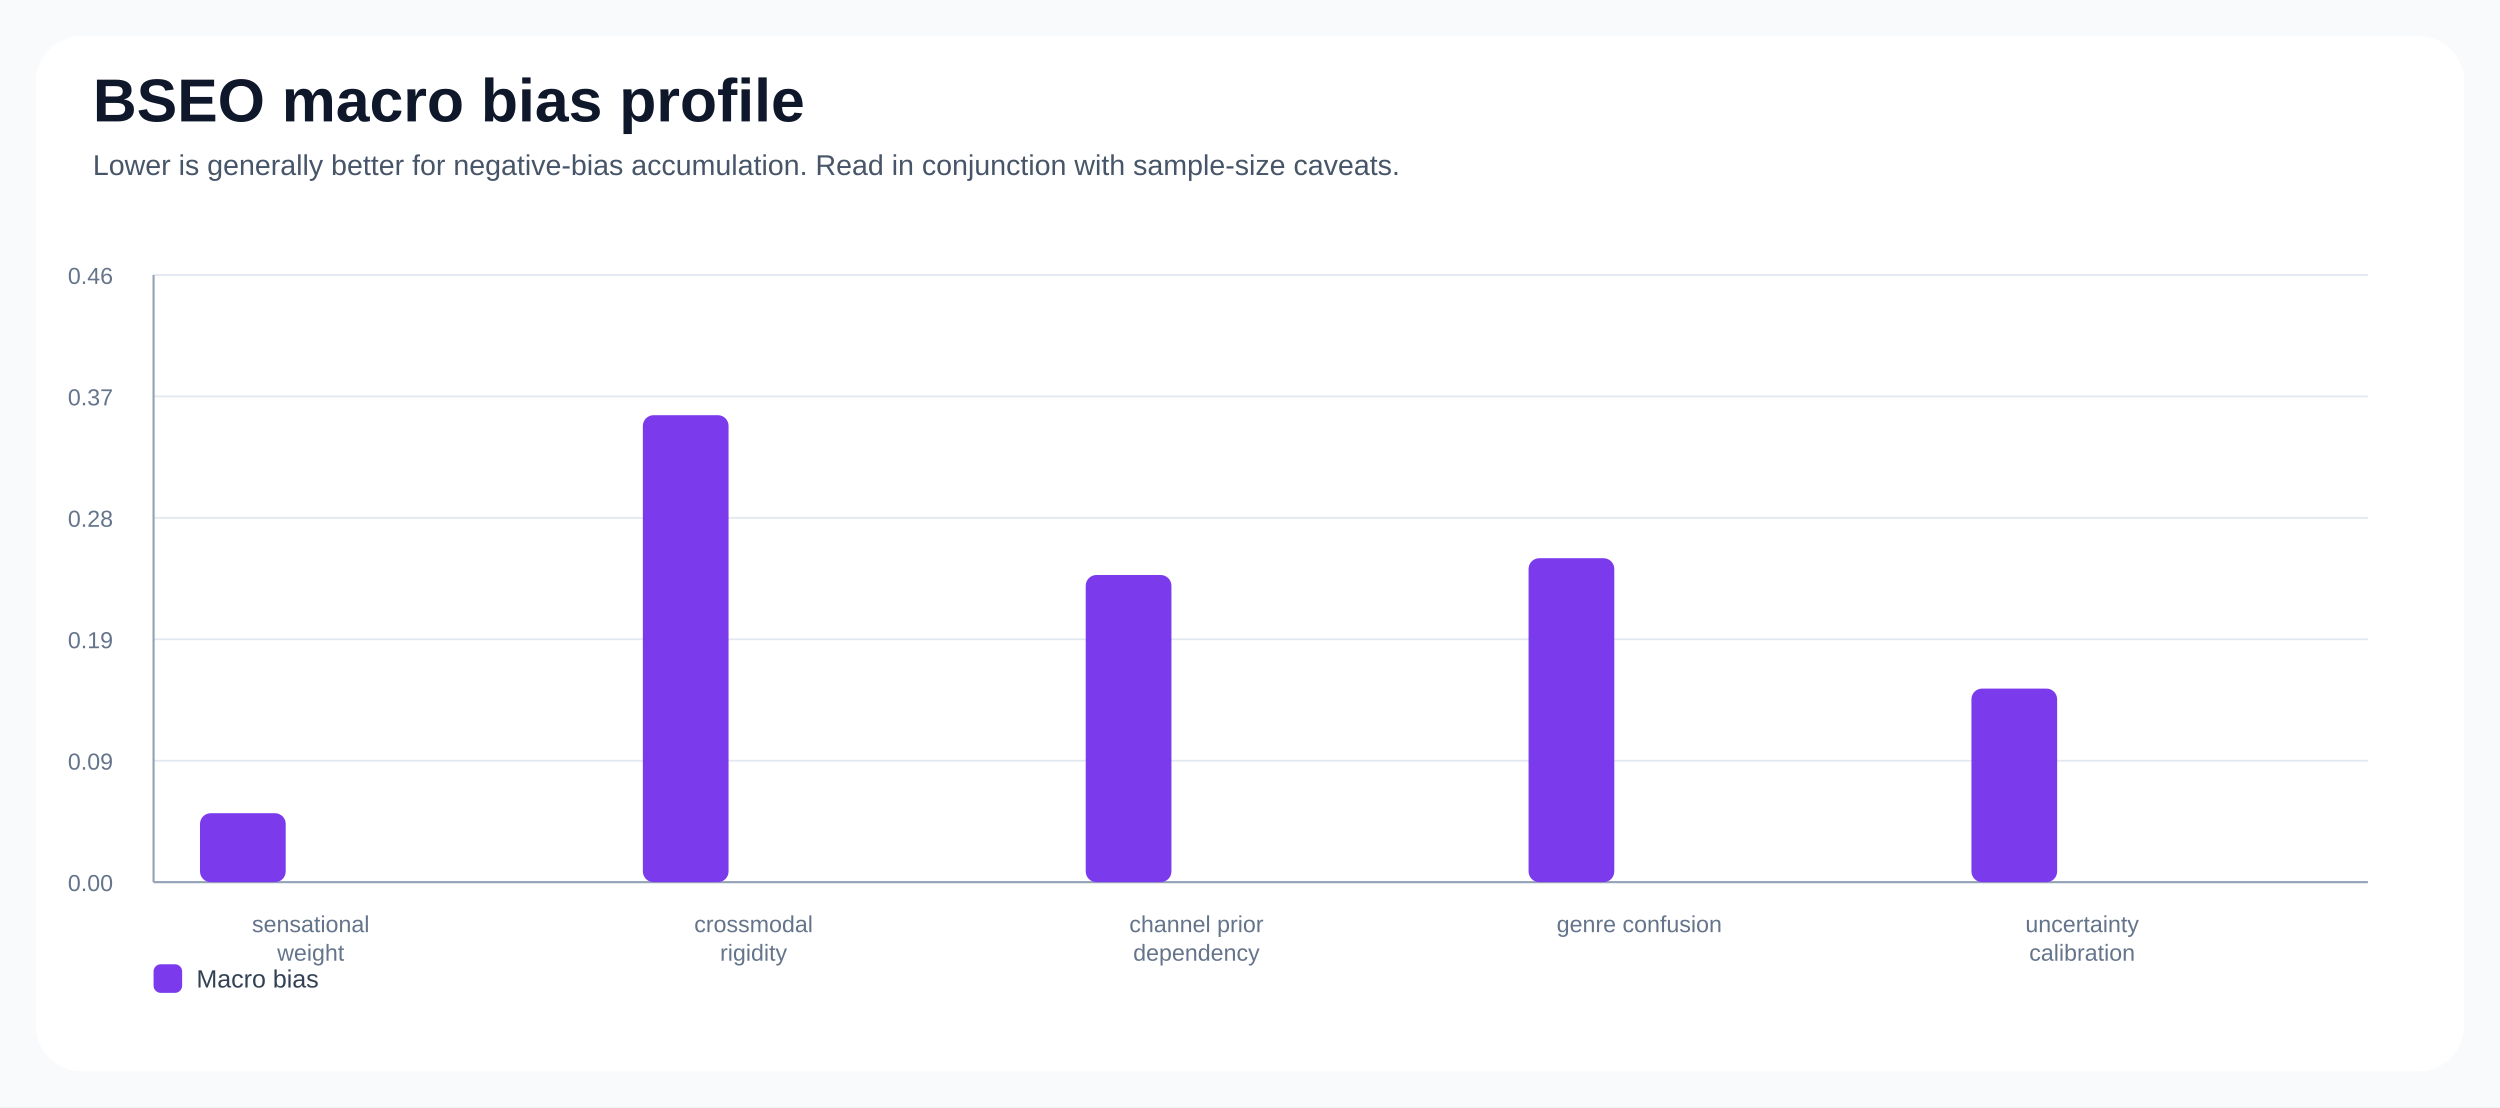
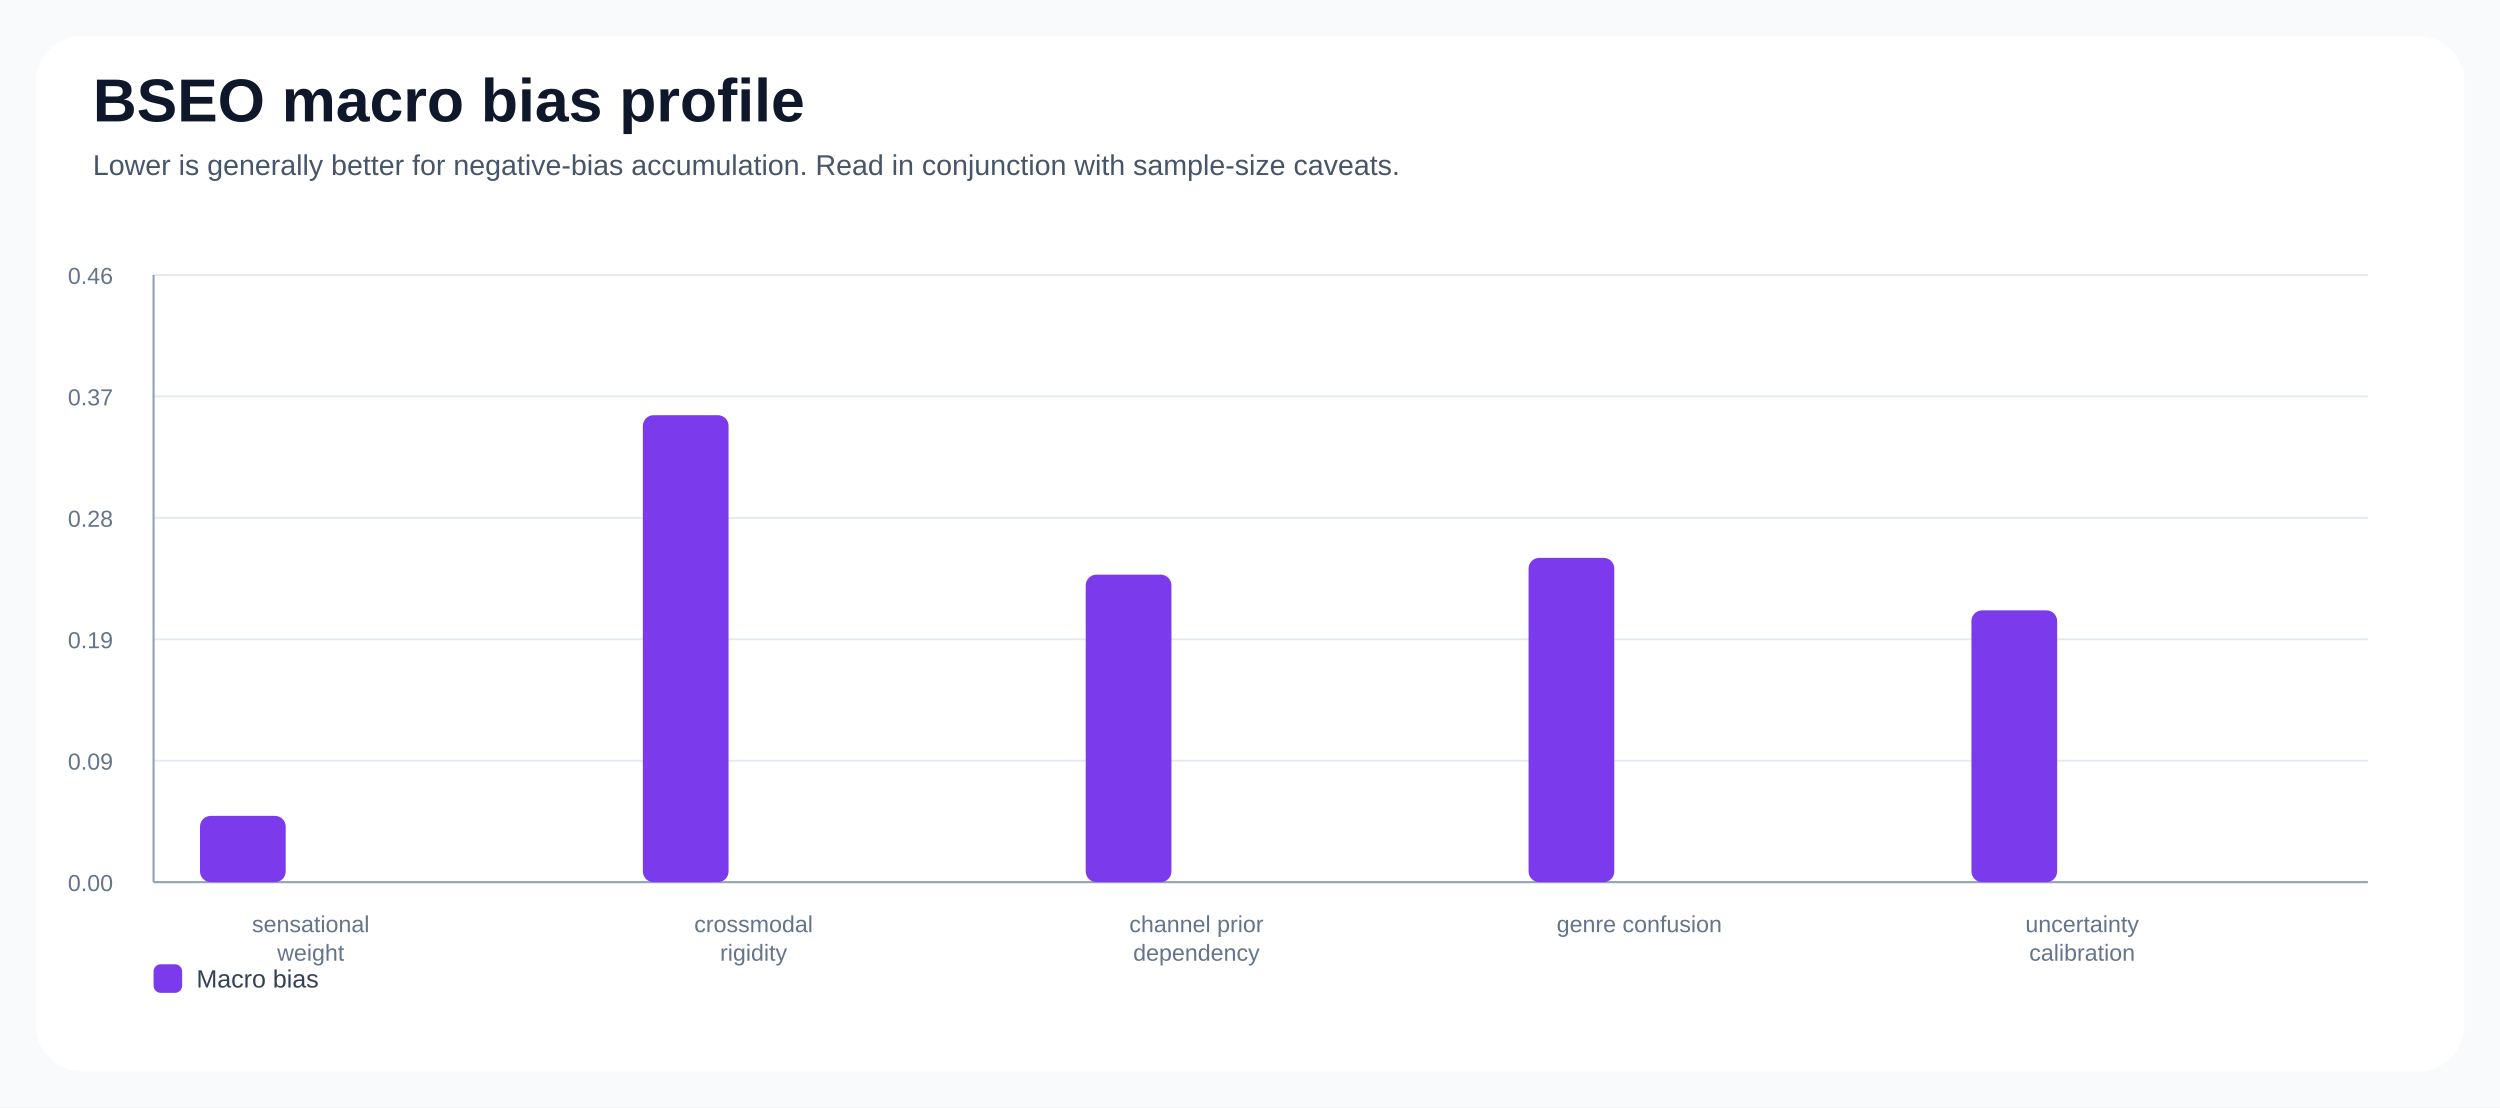
<svg xmlns="http://www.w3.org/2000/svg" width="1400" height="620" viewBox="0 0 1400 620" role="img">
  <style>
text { font-family: 'Segoe UI', Arial, sans-serif; fill: #0f172a; }
.title { font-size: 34px; font-weight: 700; }
.subtitle { font-size: 16px; fill: #475569; }
.card { fill: #ffffff; stroke: #cbd5e1; stroke-width: 1.5; rx: 20; }
.accent { fill: #eff6ff; stroke: #60a5fa; stroke-width: 1.5; rx: 20; }
.warn { fill: #fff7ed; stroke: #fb923c; stroke-width: 1.5; rx: 20; }
.label { font-size: 15px; font-weight: 600; fill: #475569; }
.value { font-size: 32px; font-weight: 700; }
.value-compact { font-size: 22px; font-weight: 700; }
.small { font-size: 13px; fill: #64748b; }
.axis { stroke: #94a3b8; stroke-width: 1.2; }
.grid { stroke: #e2e8f0; stroke-width: 1; }
.legend { font-size: 14px; fill: #334155; }
.stub { font-size: 20px; font-weight: 600; }
</style>
  <rect x="0" y="0" width="1400" height="620" fill="#f8fafc" />
  <rect x="20" y="20" width="1360" height="580" fill="#ffffff" rx="26" />
  <text class="title" x="52" y="68">BSEO macro bias profile</text>
  <text class="subtitle" x="52" y="98">Lower is generally better for negative-bias accumulation. Read in conjunction with sample-size caveats.</text>
  <line class="grid" x1="86" y1="494.0" x2="1326" y2="494.0" />
  <text class="small" x="38" y="499.0">0.00</text>
  <line class="grid" x1="86" y1="426.0" x2="1326" y2="426.0" />
  <text class="small" x="38" y="431.0">0.09</text>
  <line class="grid" x1="86" y1="358.0" x2="1326" y2="358.0" />
  <text class="small" x="38" y="363.0">0.19</text>
  <line class="grid" x1="86" y1="290.0" x2="1326" y2="290.0" />
  <text class="small" x="38" y="295.0">0.28</text>
  <line class="grid" x1="86" y1="222.0" x2="1326" y2="222.0" />
  <text class="small" x="38" y="227.0">0.37</text>
  <line class="grid" x1="86" y1="154.0" x2="1326" y2="154.0" />
  <text class="small" x="38" y="159.0">0.46</text>
  <line class="axis" x1="86" y1="154" x2="86" y2="494" />
  <line class="axis" x1="86" y1="494" x2="1326" y2="494" />
-   <rect x="112.0" y="455.4" width="48.0" height="38.6" fill="#7c3aed" rx="6" />
+   <rect x="112.0" y="456.9" width="48.0" height="37.1" fill="#7c3aed" rx="6" />
  <text class="small" x="174.0" y="522" text-anchor="middle">sensational</text>
  <text class="small" x="174.0" y="538" text-anchor="middle">weight</text>
  <rect x="360.0" y="232.5" width="48.0" height="261.5" fill="#7c3aed" rx="6" />
  <text class="small" x="422.0" y="522" text-anchor="middle">crossmodal</text>
  <text class="small" x="422.0" y="538" text-anchor="middle">rigidity</text>
-   <rect x="608.0" y="322.0" width="48.0" height="172.0" fill="#7c3aed" rx="6" />
+   <rect x="608.0" y="321.8" width="48.0" height="172.2" fill="#7c3aed" rx="6" />
  <text class="small" x="670.0" y="522" text-anchor="middle">channel prior</text>
  <text class="small" x="670.0" y="538" text-anchor="middle">dependency</text>
-   <rect x="856.0" y="312.6" width="48.0" height="181.4" fill="#7c3aed" rx="6" />
+   <rect x="856.0" y="312.4" width="48.0" height="181.6" fill="#7c3aed" rx="6" />
  <text class="small" x="918.0" y="522" text-anchor="middle">genre confusion</text>
-   <rect x="1104.0" y="385.6" width="48.0" height="108.4" fill="#7c3aed" rx="6" />
+   <rect x="1104.0" y="341.8" width="48.0" height="152.2" fill="#7c3aed" rx="6" />
  <text class="small" x="1166.0" y="522" text-anchor="middle">uncertainty</text>
  <text class="small" x="1166.0" y="538" text-anchor="middle">calibration</text>
  <rect x="86" y="540" width="16" height="16" fill="#7c3aed" rx="4" />
  <text class="legend" x="110" y="553">Macro bias</text>
</svg>
